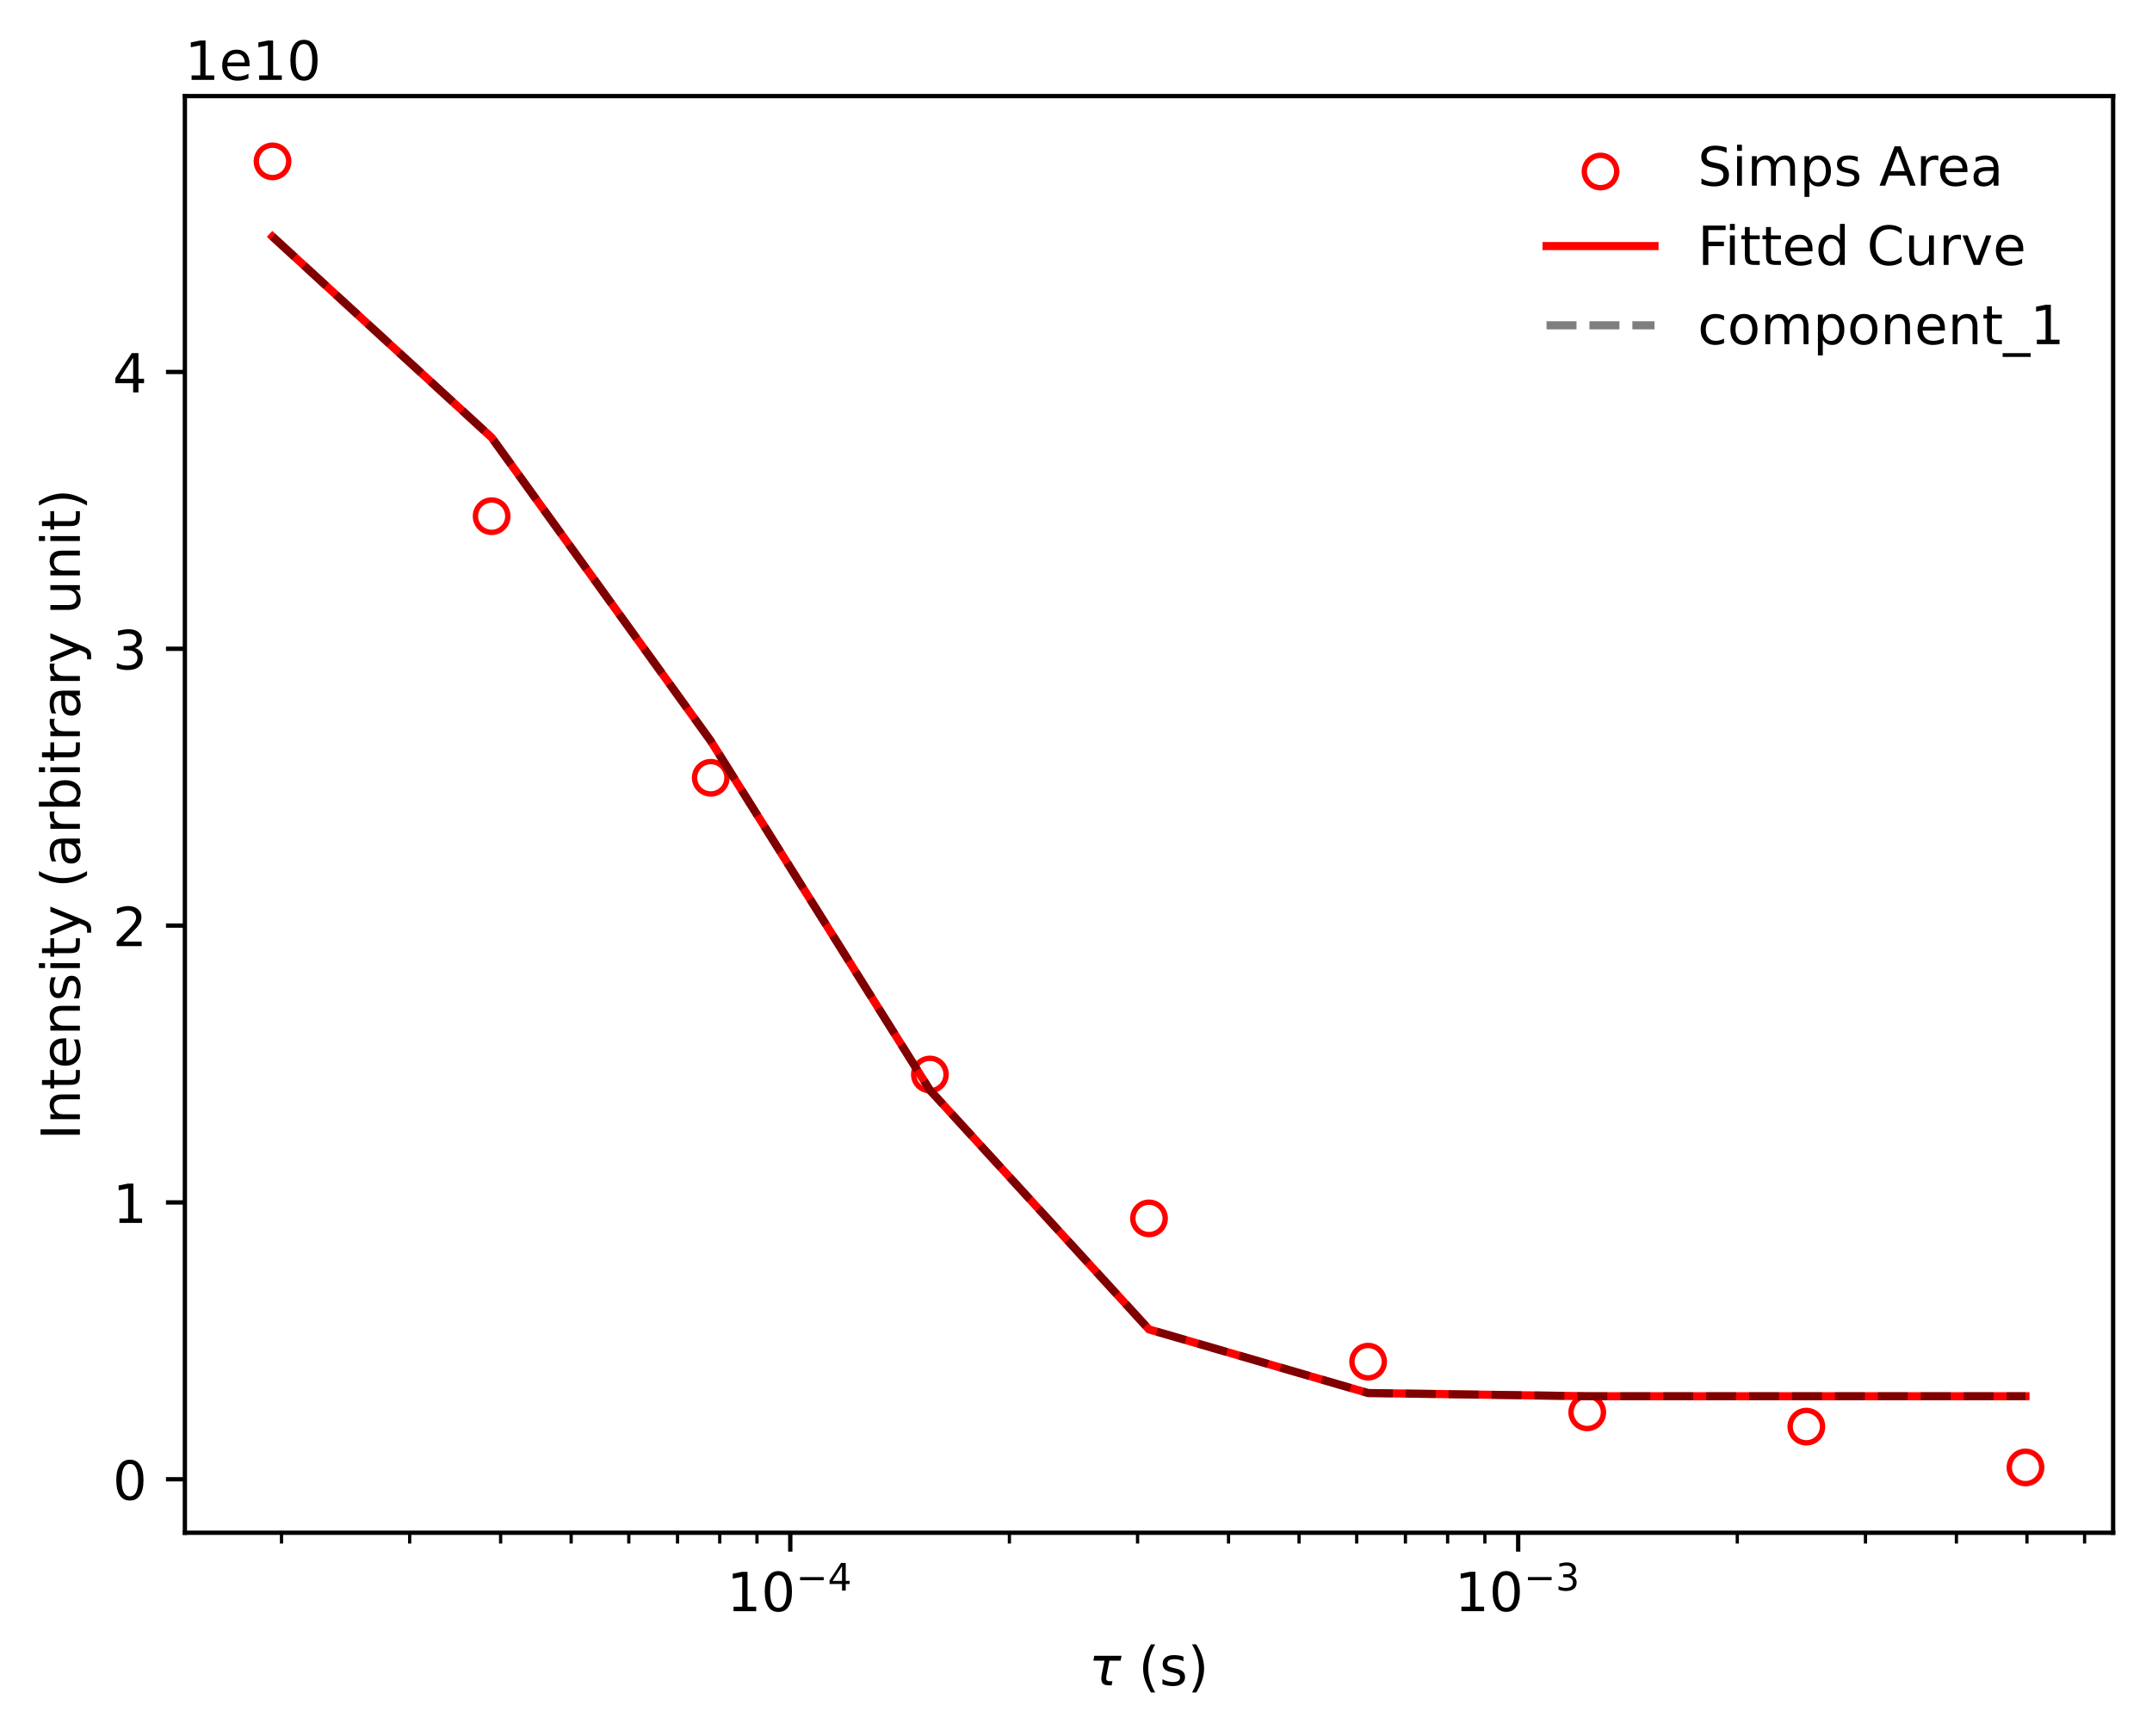
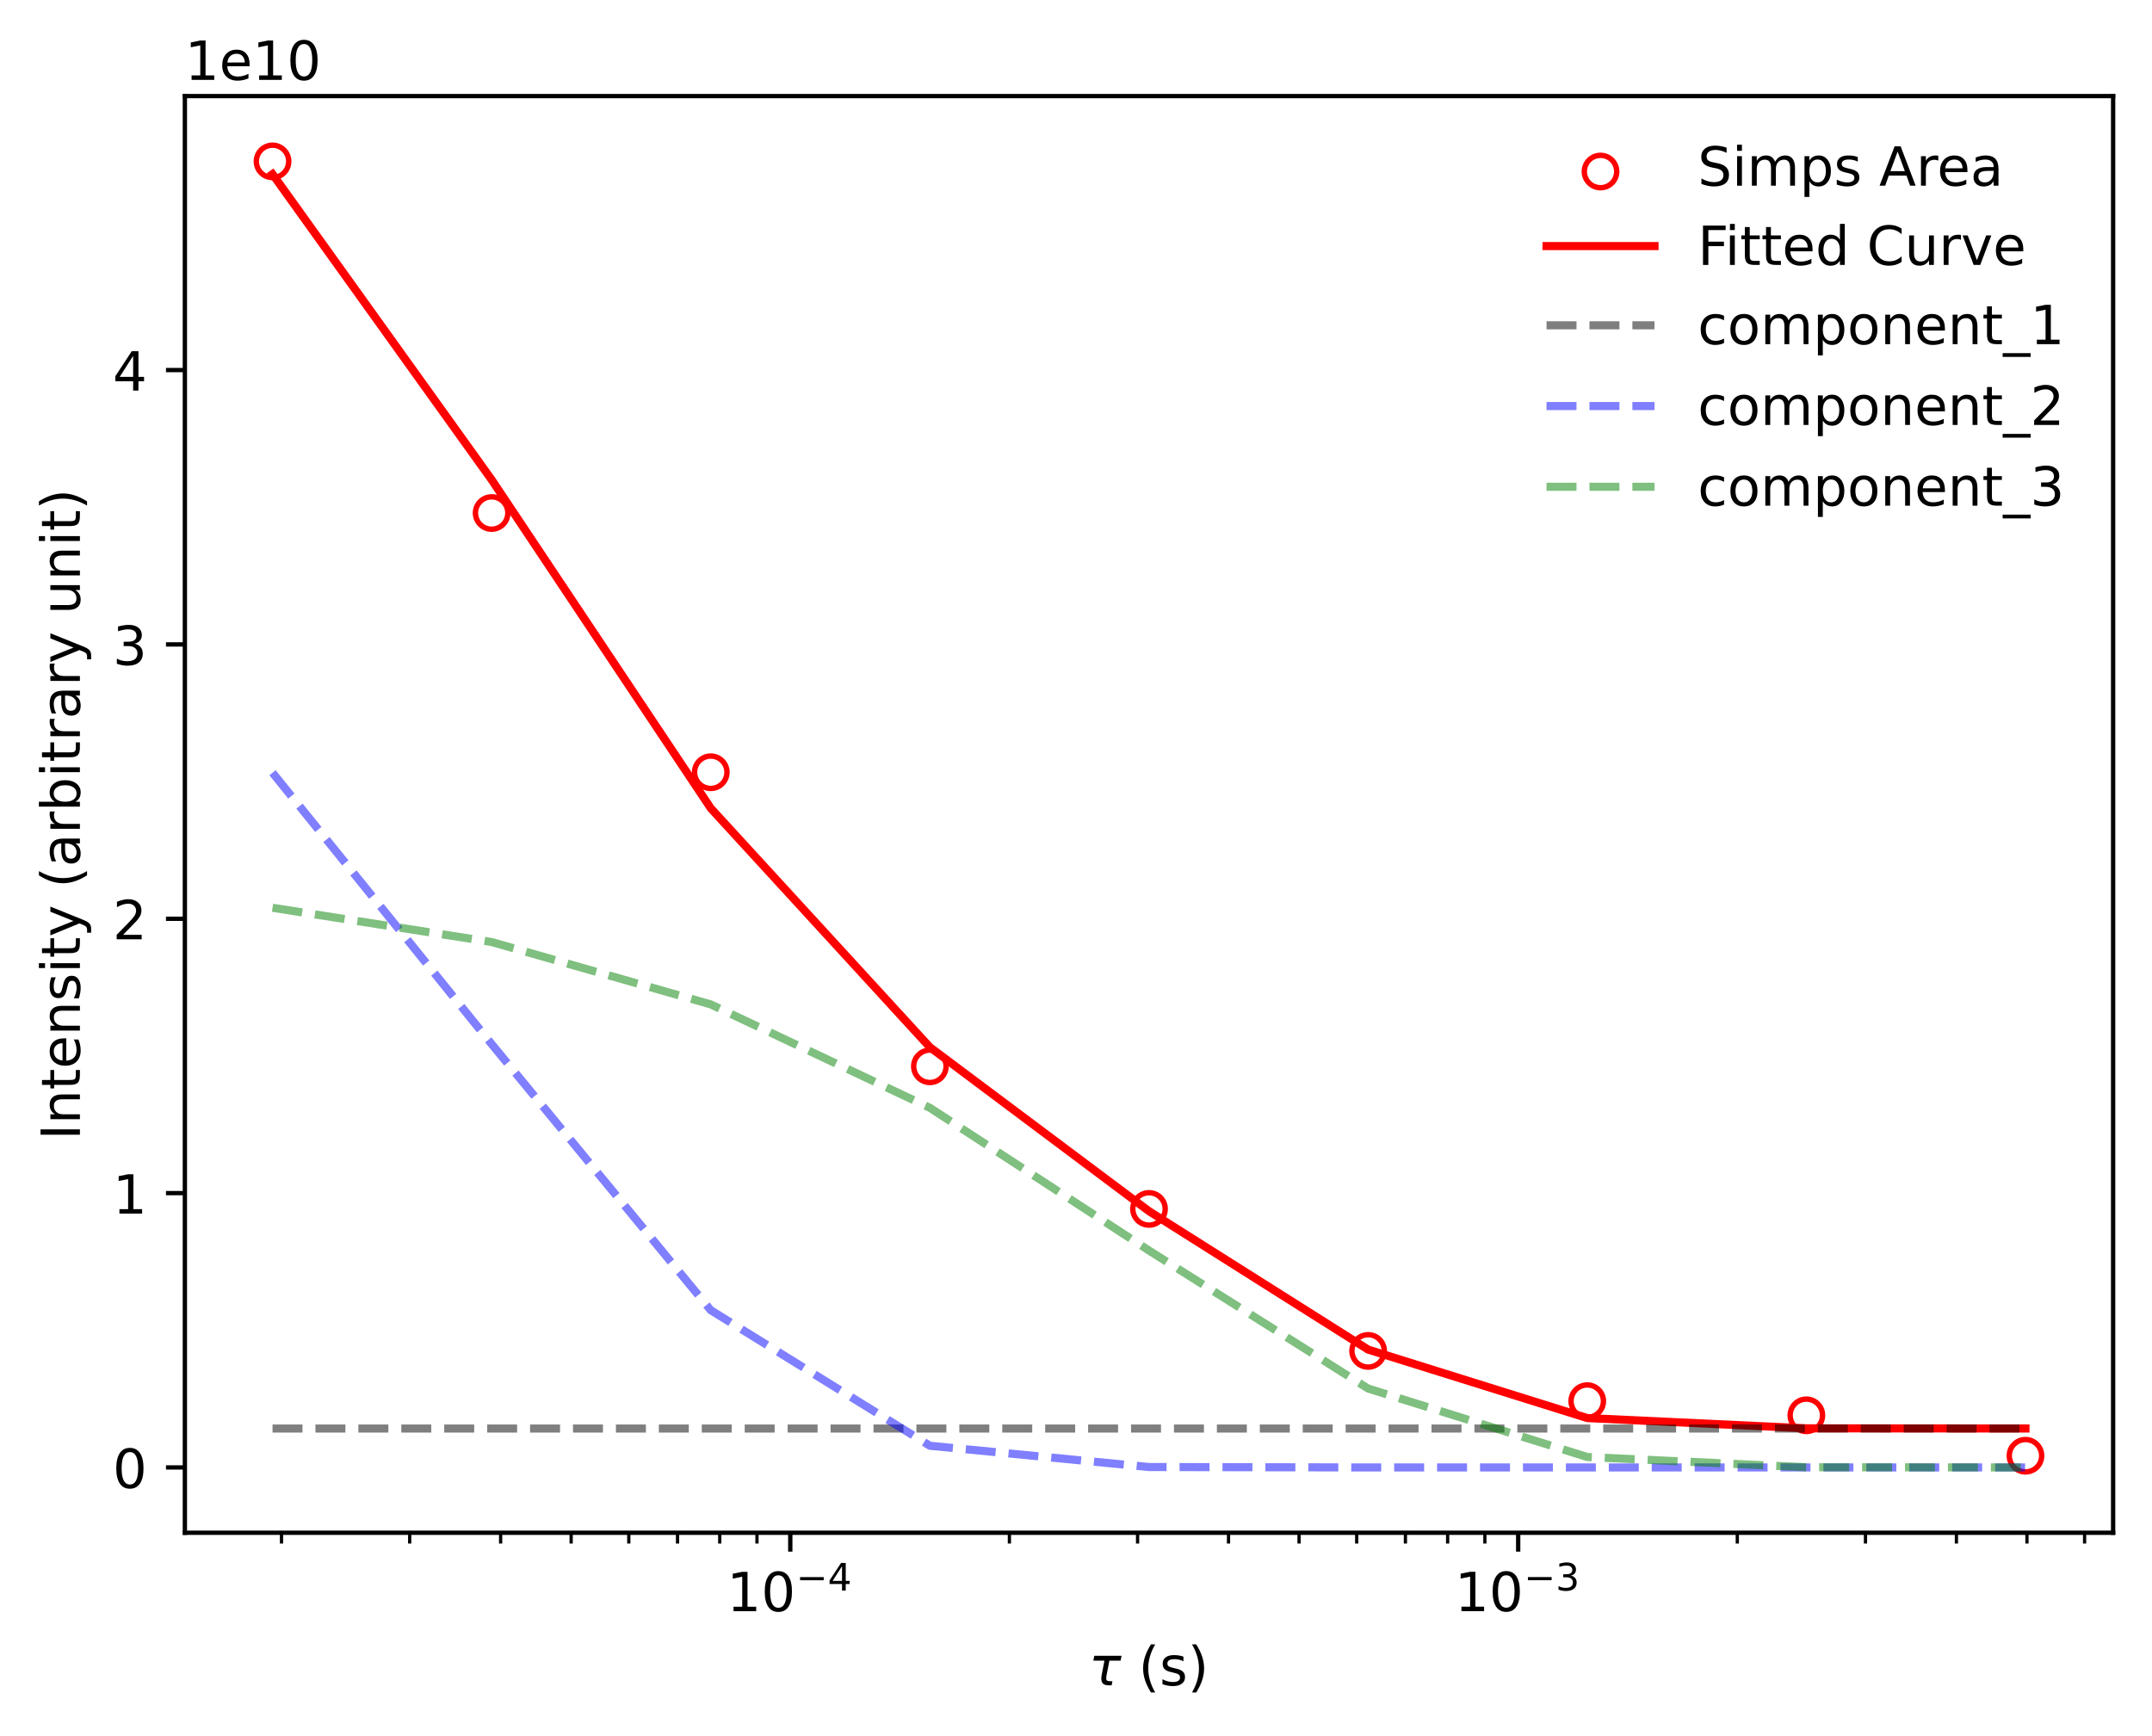
<svg xmlns="http://www.w3.org/2000/svg" xmlns:xlink="http://www.w3.org/1999/xlink" width="398.561pt" height="321.467pt" viewBox="0 0 398.561 321.467" version="1.1">
  <defs>
    <style type="text/css">*{stroke-linejoin: round; stroke-linecap: butt}</style>
  </defs>
  <g id="figure_1">
    <g id="patch_1">
      <path d="M 0 321.467  L 398.561 321.467  L 398.561 0  L 0 0  L 0 321.467  z " style="fill: none" />
    </g>
    <g id="axes_1">
      <g id="patch_2">
        <path d="M 34.241 283.91  L 391.361 283.91  L 391.361 17.798  L 34.241 17.798  L 34.241 283.91  z " style="fill: none" />
      </g>
      <g id="PathCollection_1">
        <defs>
-           <path id="C0_0_ee30ccc9d1" d="M 0 3  C 0.796 3 1.559 2.684 2.121 2.121  C 2.684 1.559 3 0.796 3 -0  C 3 -0.796 2.684 -1.559 2.121 -2.121  C 1.559 -2.684 0.796 -3 0 -3  C -0.796 -3 -1.559 -2.684 -2.121 -2.121  C -2.684 -1.559 -3 -0.796 -3 0  C -3 0.796 -2.684 1.559 -2.121 2.121  C -1.559 2.684 -0.796 3 0 3  z " />
+           <path id="C0_0_c64728badf" d="M 0 3  C 0.796 3 1.559 2.684 2.121 2.121  C 2.684 1.559 3 0.796 3 -0  C 3 -0.796 2.684 -1.559 2.121 -2.121  C 1.559 -2.684 0.796 -3 0 -3  C -0.796 -3 -1.559 -2.684 -2.121 -2.121  C -2.684 -1.559 -3 -0.796 -3 0  C -3 0.796 -2.684 1.559 -2.121 2.121  C -1.559 2.684 -0.796 3 0 3  z " />
        </defs>
-         <g clip-path="url(#p48a105d34b)">
-           <use xlink:href="#C0_0_ee30ccc9d1" x="50.473" y="29.894" style="fill: none; stroke: #ff0000" />
-         </g>
-         <g clip-path="url(#p48a105d34b)">
-           <use xlink:href="#C0_0_ee30ccc9d1" x="91.055" y="95.615" style="fill: none; stroke: #ff0000" />
-         </g>
-         <g clip-path="url(#p48a105d34b)">
-           <use xlink:href="#C0_0_ee30ccc9d1" x="131.637" y="144.068" style="fill: none; stroke: #ff0000" />
-         </g>
-         <g clip-path="url(#p48a105d34b)">
-           <use xlink:href="#C0_0_ee30ccc9d1" x="172.219" y="199.028" style="fill: none; stroke: #ff0000" />
-         </g>
-         <g clip-path="url(#p48a105d34b)">
-           <use xlink:href="#C0_0_ee30ccc9d1" x="212.801" y="225.682" style="fill: none; stroke: #ff0000" />
-         </g>
-         <g clip-path="url(#p48a105d34b)">
-           <use xlink:href="#C0_0_ee30ccc9d1" x="253.382" y="252.22" style="fill: none; stroke: #ff0000" />
-         </g>
-         <g clip-path="url(#p48a105d34b)">
-           <use xlink:href="#C0_0_ee30ccc9d1" x="293.964" y="261.61" style="fill: none; stroke: #ff0000" />
-         </g>
-         <g clip-path="url(#p48a105d34b)">
-           <use xlink:href="#C0_0_ee30ccc9d1" x="334.546" y="264.257" style="fill: none; stroke: #ff0000" />
-         </g>
-         <g clip-path="url(#p48a105d34b)">
-           <use xlink:href="#C0_0_ee30ccc9d1" x="375.128" y="271.814" style="fill: none; stroke: #ff0000" />
+         <g clip-path="url(#p419cf184f5)">
+           <use xlink:href="#C0_0_c64728badf" x="50.473" y="29.894" style="fill: none; stroke: #ff0000" />
+         </g>
+         <g clip-path="url(#p419cf184f5)">
+           <use xlink:href="#C0_0_c64728badf" x="91.055" y="95.026" style="fill: none; stroke: #ff0000" />
+         </g>
+         <g clip-path="url(#p419cf184f5)">
+           <use xlink:href="#C0_0_c64728badf" x="131.637" y="143.044" style="fill: none; stroke: #ff0000" />
+         </g>
+         <g clip-path="url(#p419cf184f5)">
+           <use xlink:href="#C0_0_c64728badf" x="172.219" y="197.512" style="fill: none; stroke: #ff0000" />
+         </g>
+         <g clip-path="url(#p419cf184f5)">
+           <use xlink:href="#C0_0_c64728badf" x="212.801" y="223.928" style="fill: none; stroke: #ff0000" />
+         </g>
+         <g clip-path="url(#p419cf184f5)">
+           <use xlink:href="#C0_0_c64728badf" x="253.382" y="250.227" style="fill: none; stroke: #ff0000" />
+         </g>
+         <g clip-path="url(#p419cf184f5)">
+           <use xlink:href="#C0_0_c64728badf" x="293.964" y="259.533" style="fill: none; stroke: #ff0000" />
+         </g>
+         <g clip-path="url(#p419cf184f5)">
+           <use xlink:href="#C0_0_c64728badf" x="334.546" y="262.156" style="fill: none; stroke: #ff0000" />
+         </g>
+         <g clip-path="url(#p419cf184f5)">
+           <use xlink:href="#C0_0_c64728badf" x="375.128" y="269.646" style="fill: none; stroke: #ff0000" />
        </g>
      </g>
      <g id="matplotlib.axis_1">
        <g id="xtick_1">
          <g id="line2d_1">
            <defs>
-               <path id="m2facea3cd5" d="M 0 0  L 0 3.5  " style="stroke: #000000; stroke-width: 0.8" />
-             </defs>
-             <g>
-               <use xlink:href="#m2facea3cd5" x="146.364" y="283.91" style="stroke: #000000; stroke-width: 0.8" />
+               <path id="m08a1f9b5ac" d="M 0 0  L 0 3.5  " style="stroke: #000000; stroke-width: 0.8" />
+             </defs>
+             <g>
+               <use xlink:href="#m08a1f9b5ac" x="146.364" y="283.91" style="stroke: #000000; stroke-width: 0.8" />
            </g>
          </g>
          <g id="text_1">
            <g transform="translate(134.6141 298.5089) scale(0.1 -0.1)">
              <defs>
                <path id="DejaVuSans-31" d="M 794 531  L 1825 531  L 1825 4091  L 703 3866  L 703 4441  L 1819 4666  L 2450 4666  L 2450 531  L 3481 531  L 3481 0  L 794 0  L 794 531  z " transform="scale(0.015625)" />
                <path id="DejaVuSans-30" d="M 2034 4250  Q 1547 4250 1301 3770  Q 1056 3291 1056 2328  Q 1056 1369 1301 889  Q 1547 409 2034 409  Q 2525 409 2770 889  Q 3016 1369 3016 2328  Q 3016 3291 2770 3770  Q 2525 4250 2034 4250  z M 2034 4750  Q 2819 4750 3233 4129  Q 3647 3509 3647 2328  Q 3647 1150 3233 529  Q 2819 -91 2034 -91  Q 1250 -91 836 529  Q 422 1150 422 2328  Q 422 3509 836 4129  Q 1250 4750 2034 4750  z " transform="scale(0.015625)" />
                <path id="DejaVuSans-2212" d="M 678 2272  L 4684 2272  L 4684 1741  L 678 1741  L 678 2272  z " transform="scale(0.015625)" />
                <path id="DejaVuSans-34" d="M 2419 4116  L 825 1625  L 2419 1625  L 2419 4116  z M 2253 4666  L 3047 4666  L 3047 1625  L 3713 1625  L 3713 1100  L 3047 1100  L 3047 0  L 2419 0  L 2419 1100  L 313 1100  L 313 1709  L 2253 4666  z " transform="scale(0.015625)" />
              </defs>
              <use xlink:href="#DejaVuSans-31" transform="translate(0 0.684375)" />
              <use xlink:href="#DejaVuSans-30" transform="translate(63.62305 0.684375)" />
              <use xlink:href="#DejaVuSans-2212" transform="translate(128.2031 38.96563) scale(0.7)" />
              <use xlink:href="#DejaVuSans-34" transform="translate(186.8555 38.96563) scale(0.7)" />
            </g>
          </g>
        </g>
        <g id="xtick_2">
          <g id="line2d_2">
            <g>
-               <use xlink:href="#m2facea3cd5" x="281.174" y="283.91" style="stroke: #000000; stroke-width: 0.8" />
+               <use xlink:href="#m08a1f9b5ac" x="281.174" y="283.91" style="stroke: #000000; stroke-width: 0.8" />
            </g>
          </g>
          <g id="text_2">
            <g transform="translate(269.424 298.5089) scale(0.1 -0.1)">
              <defs>
                <path id="DejaVuSans-33" d="M 2597 2516  Q 3050 2419 3304 2112  Q 3559 1806 3559 1356  Q 3559 666 3084 287  Q 2609 -91 1734 -91  Q 1441 -91 1130 -33  Q 819 25 488 141  L 488 750  Q 750 597 1062 519  Q 1375 441 1716 441  Q 2309 441 2620 675  Q 2931 909 2931 1356  Q 2931 1769 2642 2001  Q 2353 2234 1838 2234  L 1294 2234  L 1294 2753  L 1863 2753  Q 2328 2753 2575 2939  Q 2822 3125 2822 3475  Q 2822 3834 2567 4026  Q 2313 4219 1838 4219  Q 1578 4219 1281 4162  Q 984 4106 628 3988  L 628 4550  Q 988 4650 1302 4700  Q 1616 4750 1894 4750  Q 2613 4750 3031 4423  Q 3450 4097 3450 3541  Q 3450 3153 3228 2886  Q 3006 2619 2597 2516  z " transform="scale(0.015625)" />
              </defs>
              <use xlink:href="#DejaVuSans-31" transform="translate(0 0.765625)" />
              <use xlink:href="#DejaVuSans-30" transform="translate(63.62305 0.765625)" />
              <use xlink:href="#DejaVuSans-2212" transform="translate(128.2031 39.04688) scale(0.7)" />
              <use xlink:href="#DejaVuSans-33" transform="translate(186.8555 39.04688) scale(0.7)" />
            </g>
          </g>
        </g>
        <g id="xtick_3">
          <g id="line2d_3">
            <defs>
-               <path id="mdfdfe8d04d" d="M 0 0  L 0 2  " style="stroke: #000000; stroke-width: 0.6" />
-             </defs>
-             <g>
-               <use xlink:href="#mdfdfe8d04d" x="52.136" y="283.91" style="stroke: #000000; stroke-width: 0.6" />
+               <path id="m7d8176f47e" d="M 0 0  L 0 2  " style="stroke: #000000; stroke-width: 0.6" />
+             </defs>
+             <g>
+               <use xlink:href="#m7d8176f47e" x="52.136" y="283.91" style="stroke: #000000; stroke-width: 0.6" />
            </g>
          </g>
        </g>
        <g id="xtick_4">
          <g id="line2d_4">
            <g>
-               <use xlink:href="#mdfdfe8d04d" x="75.875" y="283.91" style="stroke: #000000; stroke-width: 0.6" />
+               <use xlink:href="#m7d8176f47e" x="75.875" y="283.91" style="stroke: #000000; stroke-width: 0.6" />
            </g>
          </g>
        </g>
        <g id="xtick_5">
          <g id="line2d_5">
            <g>
-               <use xlink:href="#mdfdfe8d04d" x="92.718" y="283.91" style="stroke: #000000; stroke-width: 0.6" />
+               <use xlink:href="#m7d8176f47e" x="92.718" y="283.91" style="stroke: #000000; stroke-width: 0.6" />
            </g>
          </g>
        </g>
        <g id="xtick_6">
          <g id="line2d_6">
            <g>
-               <use xlink:href="#mdfdfe8d04d" x="105.782" y="283.91" style="stroke: #000000; stroke-width: 0.6" />
+               <use xlink:href="#m7d8176f47e" x="105.782" y="283.91" style="stroke: #000000; stroke-width: 0.6" />
            </g>
          </g>
        </g>
        <g id="xtick_7">
          <g id="line2d_7">
            <g>
-               <use xlink:href="#mdfdfe8d04d" x="116.457" y="283.91" style="stroke: #000000; stroke-width: 0.6" />
+               <use xlink:href="#m7d8176f47e" x="116.457" y="283.91" style="stroke: #000000; stroke-width: 0.6" />
            </g>
          </g>
        </g>
        <g id="xtick_8">
          <g id="line2d_8">
            <g>
-               <use xlink:href="#mdfdfe8d04d" x="125.482" y="283.91" style="stroke: #000000; stroke-width: 0.6" />
+               <use xlink:href="#m7d8176f47e" x="125.482" y="283.91" style="stroke: #000000; stroke-width: 0.6" />
            </g>
          </g>
        </g>
        <g id="xtick_9">
          <g id="line2d_9">
            <g>
-               <use xlink:href="#mdfdfe8d04d" x="133.3" y="283.91" style="stroke: #000000; stroke-width: 0.6" />
+               <use xlink:href="#m7d8176f47e" x="133.3" y="283.91" style="stroke: #000000; stroke-width: 0.6" />
            </g>
          </g>
        </g>
        <g id="xtick_10">
          <g id="line2d_10">
            <g>
-               <use xlink:href="#mdfdfe8d04d" x="140.196" y="283.91" style="stroke: #000000; stroke-width: 0.6" />
+               <use xlink:href="#m7d8176f47e" x="140.196" y="283.91" style="stroke: #000000; stroke-width: 0.6" />
            </g>
          </g>
        </g>
        <g id="xtick_11">
          <g id="line2d_11">
            <g>
-               <use xlink:href="#mdfdfe8d04d" x="186.946" y="283.91" style="stroke: #000000; stroke-width: 0.6" />
+               <use xlink:href="#m7d8176f47e" x="186.946" y="283.91" style="stroke: #000000; stroke-width: 0.6" />
            </g>
          </g>
        </g>
        <g id="xtick_12">
          <g id="line2d_12">
            <g>
-               <use xlink:href="#mdfdfe8d04d" x="210.685" y="283.91" style="stroke: #000000; stroke-width: 0.6" />
+               <use xlink:href="#m7d8176f47e" x="210.685" y="283.91" style="stroke: #000000; stroke-width: 0.6" />
            </g>
          </g>
        </g>
        <g id="xtick_13">
          <g id="line2d_13">
            <g>
-               <use xlink:href="#mdfdfe8d04d" x="227.528" y="283.91" style="stroke: #000000; stroke-width: 0.6" />
+               <use xlink:href="#m7d8176f47e" x="227.528" y="283.91" style="stroke: #000000; stroke-width: 0.6" />
            </g>
          </g>
        </g>
        <g id="xtick_14">
          <g id="line2d_14">
            <g>
-               <use xlink:href="#mdfdfe8d04d" x="240.592" y="283.91" style="stroke: #000000; stroke-width: 0.6" />
+               <use xlink:href="#m7d8176f47e" x="240.592" y="283.91" style="stroke: #000000; stroke-width: 0.6" />
            </g>
          </g>
        </g>
        <g id="xtick_15">
          <g id="line2d_15">
            <g>
-               <use xlink:href="#mdfdfe8d04d" x="251.267" y="283.91" style="stroke: #000000; stroke-width: 0.6" />
+               <use xlink:href="#m7d8176f47e" x="251.267" y="283.91" style="stroke: #000000; stroke-width: 0.6" />
            </g>
          </g>
        </g>
        <g id="xtick_16">
          <g id="line2d_16">
            <g>
-               <use xlink:href="#mdfdfe8d04d" x="260.292" y="283.91" style="stroke: #000000; stroke-width: 0.6" />
+               <use xlink:href="#m7d8176f47e" x="260.292" y="283.91" style="stroke: #000000; stroke-width: 0.6" />
            </g>
          </g>
        </g>
        <g id="xtick_17">
          <g id="line2d_17">
            <g>
-               <use xlink:href="#mdfdfe8d04d" x="268.11" y="283.91" style="stroke: #000000; stroke-width: 0.6" />
+               <use xlink:href="#m7d8176f47e" x="268.11" y="283.91" style="stroke: #000000; stroke-width: 0.6" />
            </g>
          </g>
        </g>
        <g id="xtick_18">
          <g id="line2d_18">
            <g>
-               <use xlink:href="#mdfdfe8d04d" x="275.005" y="283.91" style="stroke: #000000; stroke-width: 0.6" />
+               <use xlink:href="#m7d8176f47e" x="275.005" y="283.91" style="stroke: #000000; stroke-width: 0.6" />
            </g>
          </g>
        </g>
        <g id="xtick_19">
          <g id="line2d_19">
            <g>
-               <use xlink:href="#mdfdfe8d04d" x="321.756" y="283.91" style="stroke: #000000; stroke-width: 0.6" />
+               <use xlink:href="#m7d8176f47e" x="321.756" y="283.91" style="stroke: #000000; stroke-width: 0.6" />
            </g>
          </g>
        </g>
        <g id="xtick_20">
          <g id="line2d_20">
            <g>
-               <use xlink:href="#mdfdfe8d04d" x="345.495" y="283.91" style="stroke: #000000; stroke-width: 0.6" />
+               <use xlink:href="#m7d8176f47e" x="345.495" y="283.91" style="stroke: #000000; stroke-width: 0.6" />
            </g>
          </g>
        </g>
        <g id="xtick_21">
          <g id="line2d_21">
            <g>
-               <use xlink:href="#mdfdfe8d04d" x="362.338" y="283.91" style="stroke: #000000; stroke-width: 0.6" />
+               <use xlink:href="#m7d8176f47e" x="362.338" y="283.91" style="stroke: #000000; stroke-width: 0.6" />
            </g>
          </g>
        </g>
        <g id="xtick_22">
          <g id="line2d_22">
            <g>
-               <use xlink:href="#mdfdfe8d04d" x="375.402" y="283.91" style="stroke: #000000; stroke-width: 0.6" />
+               <use xlink:href="#m7d8176f47e" x="375.402" y="283.91" style="stroke: #000000; stroke-width: 0.6" />
            </g>
          </g>
        </g>
        <g id="xtick_23">
          <g id="line2d_23">
            <g>
-               <use xlink:href="#mdfdfe8d04d" x="386.076" y="283.91" style="stroke: #000000; stroke-width: 0.6" />
+               <use xlink:href="#m7d8176f47e" x="386.076" y="283.91" style="stroke: #000000; stroke-width: 0.6" />
            </g>
          </g>
        </g>
        <g id="text_3">
          <g transform="translate(201.6506 312.187) scale(0.1 -0.1)">
            <defs>
              <path id="DejaVuSans-Oblique-3c4" d="M 2103 638  Q 2188 488 2525 488  L 2800 488  L 2706 0  L 2363 0  Q 1800 0 1600 300  Q 1403 606 1534 1269  L 1856 2925  L 541 2925  L 653 3500  L 3881 3500  L 3769 2925  L 2444 2925  L 2113 1234  Q 2025 781 2103 638  z " transform="scale(0.015625)" />
              <path id="DejaVuSans-20" transform="scale(0.015625)" />
              <path id="DejaVuSans-28" d="M 1984 4856  Q 1566 4138 1362 3434  Q 1159 2731 1159 2009  Q 1159 1288 1364 580  Q 1569 -128 1984 -844  L 1484 -844  Q 1016 -109 783 600  Q 550 1309 550 2009  Q 550 2706 781 3412  Q 1013 4119 1484 4856  L 1984 4856  z " transform="scale(0.015625)" />
              <path id="DejaVuSans-73" d="M 2834 3397  L 2834 2853  Q 2591 2978 2328 3040  Q 2066 3103 1784 3103  Q 1356 3103 1142 2972  Q 928 2841 928 2578  Q 928 2378 1081 2264  Q 1234 2150 1697 2047  L 1894 2003  Q 2506 1872 2764 1633  Q 3022 1394 3022 966  Q 3022 478 2636 193  Q 2250 -91 1575 -91  Q 1294 -91 989 -36  Q 684 19 347 128  L 347 722  Q 666 556 975 473  Q 1284 391 1588 391  Q 1994 391 2212 530  Q 2431 669 2431 922  Q 2431 1156 2273 1281  Q 2116 1406 1581 1522  L 1381 1569  Q 847 1681 609 1914  Q 372 2147 372 2553  Q 372 3047 722 3315  Q 1072 3584 1716 3584  Q 2034 3584 2315 3537  Q 2597 3491 2834 3397  z " transform="scale(0.015625)" />
              <path id="DejaVuSans-29" d="M 513 4856  L 1013 4856  Q 1481 4119 1714 3412  Q 1947 2706 1947 2009  Q 1947 1309 1714 600  Q 1481 -109 1013 -844  L 513 -844  Q 928 -128 1133 580  Q 1338 1288 1338 2009  Q 1338 2731 1133 3434  Q 928 4138 513 4856  z " transform="scale(0.015625)" />
            </defs>
            <use xlink:href="#DejaVuSans-Oblique-3c4" transform="translate(0 0.125)" />
            <use xlink:href="#DejaVuSans-20" transform="translate(60.20508 0.125)" />
            <use xlink:href="#DejaVuSans-28" transform="translate(91.99219 0.125)" />
            <use xlink:href="#DejaVuSans-73" transform="translate(131.0059 0.125)" />
            <use xlink:href="#DejaVuSans-29" transform="translate(183.1055 0.125)" />
          </g>
        </g>
      </g>
      <g id="matplotlib.axis_2">
        <g id="ytick_1">
          <g id="line2d_24">
            <defs>
-               <path id="ma67d0eadc6" d="M 0 0  L -3.5 0  " style="stroke: #000000; stroke-width: 0.8" />
-             </defs>
-             <g>
-               <use xlink:href="#ma67d0eadc6" x="34.241" y="274.002" style="stroke: #000000; stroke-width: 0.8" />
+               <path id="m8f417ff60a" d="M 0 0  L -3.5 0  " style="stroke: #000000; stroke-width: 0.8" />
+             </defs>
+             <g>
+               <use xlink:href="#m8f417ff60a" x="34.241" y="271.814" style="stroke: #000000; stroke-width: 0.8" />
            </g>
          </g>
          <g id="text_4">
-             <g transform="translate(20.87813 277.8016) scale(0.1 -0.1)">
+             <g transform="translate(20.87813 275.6137) scale(0.1 -0.1)">
              <use xlink:href="#DejaVuSans-30" />
            </g>
          </g>
        </g>
        <g id="ytick_2">
          <g id="line2d_25">
            <g>
-               <use xlink:href="#ma67d0eadc6" x="34.241" y="222.726" style="stroke: #000000; stroke-width: 0.8" />
+               <use xlink:href="#m8f417ff60a" x="34.241" y="220.998" style="stroke: #000000; stroke-width: 0.8" />
            </g>
          </g>
          <g id="text_5">
-             <g transform="translate(20.87813 226.5257) scale(0.1 -0.1)">
+             <g transform="translate(20.87813 224.7973) scale(0.1 -0.1)">
              <use xlink:href="#DejaVuSans-31" />
            </g>
          </g>
        </g>
        <g id="ytick_3">
          <g id="line2d_26">
            <g>
-               <use xlink:href="#ma67d0eadc6" x="34.241" y="171.45" style="stroke: #000000; stroke-width: 0.8" />
+               <use xlink:href="#m8f417ff60a" x="34.241" y="170.182" style="stroke: #000000; stroke-width: 0.8" />
            </g>
          </g>
          <g id="text_6">
-             <g transform="translate(20.87813 175.2497) scale(0.1 -0.1)">
+             <g transform="translate(20.87813 173.9809) scale(0.1 -0.1)">
              <defs>
                <path id="DejaVuSans-32" d="M 1228 531  L 3431 531  L 3431 0  L 469 0  L 469 531  Q 828 903 1448 1529  Q 2069 2156 2228 2338  Q 2531 2678 2651 2914  Q 2772 3150 2772 3378  Q 2772 3750 2511 3984  Q 2250 4219 1831 4219  Q 1534 4219 1204 4116  Q 875 4013 500 3803  L 500 4441  Q 881 4594 1212 4672  Q 1544 4750 1819 4750  Q 2544 4750 2975 4387  Q 3406 4025 3406 3419  Q 3406 3131 3298 2873  Q 3191 2616 2906 2266  Q 2828 2175 2409 1742  Q 1991 1309 1228 531  z " transform="scale(0.015625)" />
              </defs>
              <use xlink:href="#DejaVuSans-32" />
            </g>
          </g>
        </g>
        <g id="ytick_4">
          <g id="line2d_27">
            <g>
-               <use xlink:href="#ma67d0eadc6" x="34.241" y="120.174" style="stroke: #000000; stroke-width: 0.8" />
+               <use xlink:href="#m8f417ff60a" x="34.241" y="119.365" style="stroke: #000000; stroke-width: 0.8" />
            </g>
          </g>
          <g id="text_7">
-             <g transform="translate(20.87813 123.9737) scale(0.1 -0.1)">
+             <g transform="translate(20.87813 123.1645) scale(0.1 -0.1)">
              <use xlink:href="#DejaVuSans-33" />
            </g>
          </g>
        </g>
        <g id="ytick_5">
          <g id="line2d_28">
            <g>
-               <use xlink:href="#ma67d0eadc6" x="34.241" y="68.899" style="stroke: #000000; stroke-width: 0.8" />
+               <use xlink:href="#m8f417ff60a" x="34.241" y="68.549" style="stroke: #000000; stroke-width: 0.8" />
            </g>
          </g>
          <g id="text_8">
-             <g transform="translate(20.87813 72.69774) scale(0.1 -0.1)">
+             <g transform="translate(20.87813 72.34814) scale(0.1 -0.1)">
              <use xlink:href="#DejaVuSans-34" />
            </g>
          </g>
        </g>
        <g id="text_9">
          <g transform="translate(14.79844 211.1607) rotate(-90) scale(0.1 -0.1)">
            <defs>
              <path id="DejaVuSans-49" d="M 628 4666  L 1259 4666  L 1259 0  L 628 0  L 628 4666  z " transform="scale(0.015625)" />
              <path id="DejaVuSans-6e" d="M 3513 2113  L 3513 0  L 2938 0  L 2938 2094  Q 2938 2591 2744 2837  Q 2550 3084 2163 3084  Q 1697 3084 1428 2787  Q 1159 2491 1159 1978  L 1159 0  L 581 0  L 581 3500  L 1159 3500  L 1159 2956  Q 1366 3272 1645 3428  Q 1925 3584 2291 3584  Q 2894 3584 3203 3211  Q 3513 2838 3513 2113  z " transform="scale(0.015625)" />
              <path id="DejaVuSans-74" d="M 1172 4494  L 1172 3500  L 2356 3500  L 2356 3053  L 1172 3053  L 1172 1153  Q 1172 725 1289 603  Q 1406 481 1766 481  L 2356 481  L 2356 0  L 1766 0  Q 1100 0 847 248  Q 594 497 594 1153  L 594 3053  L 172 3053  L 172 3500  L 594 3500  L 594 4494  L 1172 4494  z " transform="scale(0.015625)" />
              <path id="DejaVuSans-65" d="M 3597 1894  L 3597 1613  L 953 1613  Q 991 1019 1311 708  Q 1631 397 2203 397  Q 2534 397 2845 478  Q 3156 559 3463 722  L 3463 178  Q 3153 47 2828 -22  Q 2503 -91 2169 -91  Q 1331 -91 842 396  Q 353 884 353 1716  Q 353 2575 817 3079  Q 1281 3584 2069 3584  Q 2775 3584 3186 3129  Q 3597 2675 3597 1894  z M 3022 2063  Q 3016 2534 2758 2815  Q 2500 3097 2075 3097  Q 1594 3097 1305 2825  Q 1016 2553 972 2059  L 3022 2063  z " transform="scale(0.015625)" />
              <path id="DejaVuSans-69" d="M 603 3500  L 1178 3500  L 1178 0  L 603 0  L 603 3500  z M 603 4863  L 1178 4863  L 1178 4134  L 603 4134  L 603 4863  z " transform="scale(0.015625)" />
              <path id="DejaVuSans-79" d="M 2059 -325  Q 1816 -950 1584 -1140  Q 1353 -1331 966 -1331  L 506 -1331  L 506 -850  L 844 -850  Q 1081 -850 1212 -737  Q 1344 -625 1503 -206  L 1606 56  L 191 3500  L 800 3500  L 1894 763  L 2988 3500  L 3597 3500  L 2059 -325  z " transform="scale(0.015625)" />
              <path id="DejaVuSans-61" d="M 2194 1759  Q 1497 1759 1228 1600  Q 959 1441 959 1056  Q 959 750 1161 570  Q 1363 391 1709 391  Q 2188 391 2477 730  Q 2766 1069 2766 1631  L 2766 1759  L 2194 1759  z M 3341 1997  L 3341 0  L 2766 0  L 2766 531  Q 2569 213 2275 61  Q 1981 -91 1556 -91  Q 1019 -91 701 211  Q 384 513 384 1019  Q 384 1609 779 1909  Q 1175 2209 1959 2209  L 2766 2209  L 2766 2266  Q 2766 2663 2505 2880  Q 2244 3097 1772 3097  Q 1472 3097 1187 3025  Q 903 2953 641 2809  L 641 3341  Q 956 3463 1253 3523  Q 1550 3584 1831 3584  Q 2591 3584 2966 3190  Q 3341 2797 3341 1997  z " transform="scale(0.015625)" />
              <path id="DejaVuSans-72" d="M 2631 2963  Q 2534 3019 2420 3045  Q 2306 3072 2169 3072  Q 1681 3072 1420 2755  Q 1159 2438 1159 1844  L 1159 0  L 581 0  L 581 3500  L 1159 3500  L 1159 2956  Q 1341 3275 1631 3429  Q 1922 3584 2338 3584  Q 2397 3584 2469 3576  Q 2541 3569 2628 3553  L 2631 2963  z " transform="scale(0.015625)" />
              <path id="DejaVuSans-62" d="M 3116 1747  Q 3116 2381 2855 2742  Q 2594 3103 2138 3103  Q 1681 3103 1420 2742  Q 1159 2381 1159 1747  Q 1159 1113 1420 752  Q 1681 391 2138 391  Q 2594 391 2855 752  Q 3116 1113 3116 1747  z M 1159 2969  Q 1341 3281 1617 3432  Q 1894 3584 2278 3584  Q 2916 3584 3314 3078  Q 3713 2572 3713 1747  Q 3713 922 3314 415  Q 2916 -91 2278 -91  Q 1894 -91 1617 61  Q 1341 213 1159 525  L 1159 0  L 581 0  L 581 4863  L 1159 4863  L 1159 2969  z " transform="scale(0.015625)" />
              <path id="DejaVuSans-75" d="M 544 1381  L 544 3500  L 1119 3500  L 1119 1403  Q 1119 906 1312 657  Q 1506 409 1894 409  Q 2359 409 2629 706  Q 2900 1003 2900 1516  L 2900 3500  L 3475 3500  L 3475 0  L 2900 0  L 2900 538  Q 2691 219 2414 64  Q 2138 -91 1772 -91  Q 1169 -91 856 284  Q 544 659 544 1381  z M 1991 3584  L 1991 3584  z " transform="scale(0.015625)" />
            </defs>
            <use xlink:href="#DejaVuSans-49" />
            <use xlink:href="#DejaVuSans-6e" x="29.492" />
            <use xlink:href="#DejaVuSans-74" x="92.871" />
            <use xlink:href="#DejaVuSans-65" x="132.08" />
            <use xlink:href="#DejaVuSans-6e" x="193.604" />
            <use xlink:href="#DejaVuSans-73" x="256.982" />
            <use xlink:href="#DejaVuSans-69" x="309.082" />
            <use xlink:href="#DejaVuSans-74" x="336.865" />
            <use xlink:href="#DejaVuSans-79" x="376.074" />
            <use xlink:href="#DejaVuSans-20" x="435.254" />
            <use xlink:href="#DejaVuSans-28" x="467.041" />
            <use xlink:href="#DejaVuSans-61" x="506.055" />
            <use xlink:href="#DejaVuSans-72" x="567.334" />
            <use xlink:href="#DejaVuSans-62" x="608.447" />
            <use xlink:href="#DejaVuSans-69" x="671.924" />
            <use xlink:href="#DejaVuSans-74" x="699.707" />
            <use xlink:href="#DejaVuSans-72" x="738.916" />
            <use xlink:href="#DejaVuSans-61" x="780.029" />
            <use xlink:href="#DejaVuSans-72" x="841.309" />
            <use xlink:href="#DejaVuSans-79" x="882.422" />
            <use xlink:href="#DejaVuSans-20" x="941.602" />
            <use xlink:href="#DejaVuSans-75" x="973.389" />
            <use xlink:href="#DejaVuSans-6e" x="1036.768" />
            <use xlink:href="#DejaVuSans-69" x="1100.146" />
            <use xlink:href="#DejaVuSans-74" x="1127.93" />
            <use xlink:href="#DejaVuSans-29" x="1167.139" />
          </g>
        </g>
        <g id="text_10">
          <g transform="translate(34.24063 14.79844) scale(0.1 -0.1)">
            <use xlink:href="#DejaVuSans-31" />
            <use xlink:href="#DejaVuSans-65" x="63.623" />
            <use xlink:href="#DejaVuSans-31" x="125.146" />
            <use xlink:href="#DejaVuSans-30" x="188.77" />
          </g>
        </g>
      </g>
      <g id="line2d_29">
-         <path d="M 50.473 43.831  L 91.055 81.045  L 131.637 137.247  L 172.219 201.918  L 212.801 246.247  L 253.382 258.033  L 293.964 258.622  L 334.546 258.623  L 375.128 258.623  " clip-path="url(#p48a105d34b)" style="fill: none; stroke: #ff0000; stroke-width: 1.5; stroke-linecap: square" />
+         <path d="M 50.473 32.253  L 91.055 88.861  L 131.637 149.711  L 172.219 193.974  L 212.801 224.347  L 253.382 249.984  L 293.964 262.667  L 334.546 264.569  L 375.128 264.602  " clip-path="url(#p419cf184f5)" style="fill: none; stroke: #ff0000; stroke-width: 1.5; stroke-linecap: square" />
      </g>
      <g id="line2d_30">
-         <path d="M 50.473 43.831  L 91.055 81.045  L 131.637 137.247  L 172.219 201.918  L 212.801 246.247  L 253.382 258.033  L 293.964 258.622  L 334.546 258.623  L 375.128 258.623  " clip-path="url(#p48a105d34b)" style="fill: none; stroke-dasharray: 5.55,2.4; stroke-dashoffset: 0; stroke: #000000; stroke-opacity: 0.5; stroke-width: 1.5" />
+         <path d="M 50.473 264.603  L 91.055 264.603  L 131.637 264.603  L 172.219 264.603  L 212.801 264.603  L 253.382 264.603  L 293.964 264.603  L 334.546 264.602  L 375.128 264.602  " clip-path="url(#p419cf184f5)" style="fill: none; stroke-dasharray: 5.55,2.4; stroke-dashoffset: 0; stroke: #000000; stroke-opacity: 0.5; stroke-width: 1.5" />
+       </g>
+       <g id="line2d_31">
+         <path d="M 50.473 143.135  L 91.055 193.396  L 131.637 242.691  L 172.219 267.797  L 212.801 271.738  L 253.382 271.814  L 293.964 271.814  L 334.546 271.814  L 375.128 271.814  " clip-path="url(#p419cf184f5)" style="fill: none; stroke-dasharray: 5.55,2.4; stroke-dashoffset: 0; stroke: #0000ff; stroke-opacity: 0.5; stroke-width: 1.5" />
+       </g>
+       <g id="line2d_32">
+         <path d="M 50.473 168.144  L 91.055 174.492  L 131.637 186.046  L 172.219 205.202  L 212.801 231.635  L 253.382 257.196  L 293.964 269.879  L 334.546 271.781  L 375.128 271.814  " clip-path="url(#p419cf184f5)" style="fill: none; stroke-dasharray: 5.55,2.4; stroke-dashoffset: 0; stroke: #008000; stroke-opacity: 0.5; stroke-width: 1.5" />
      </g>
      <g id="patch_3">
        <path d="M 34.241 283.91  L 34.241 17.798  " style="fill: none; stroke: #000000; stroke-width: 0.8; stroke-linejoin: miter; stroke-linecap: square" />
      </g>
      <g id="patch_4">
        <path d="M 391.361 283.91  L 391.361 17.798  " style="fill: none; stroke: #000000; stroke-width: 0.8; stroke-linejoin: miter; stroke-linecap: square" />
      </g>
      <g id="patch_5">
        <path d="M 34.241 283.91  L 391.361 283.91  " style="fill: none; stroke: #000000; stroke-width: 0.8; stroke-linejoin: miter; stroke-linecap: square" />
      </g>
      <g id="patch_6">
        <path d="M 34.241 17.798  L 391.361 17.798  " style="fill: none; stroke: #000000; stroke-width: 0.8; stroke-linejoin: miter; stroke-linecap: square" />
      </g>
      <g id="legend_1">
        <g id="PathCollection_2">
          <path d="M 296.425 34.772  C 297.22 34.772 297.983 34.456 298.546 33.893  C 299.109 33.331 299.425 32.567 299.425 31.772  C 299.425 30.976 299.109 30.213 298.546 29.651  C 297.983 29.088 297.22 28.772 296.425 28.772  C 295.629 28.772 294.866 29.088 294.303 29.651  C 293.741 30.213 293.425 30.976 293.425 31.772  C 293.425 32.567 293.741 33.331 294.303 33.893  C 294.866 34.456 295.629 34.772 296.425 34.772  L 296.425 34.772  z " style="fill: none; stroke: #ff0000" />
        </g>
        <g id="text_11">
          <g transform="translate(314.4247 34.39688) scale(0.1 -0.1)">
            <defs>
              <path id="DejaVuSans-53" d="M 3425 4513  L 3425 3897  Q 3066 4069 2747 4153  Q 2428 4238 2131 4238  Q 1616 4238 1336 4038  Q 1056 3838 1056 3469  Q 1056 3159 1242 3001  Q 1428 2844 1947 2747  L 2328 2669  Q 3034 2534 3370 2195  Q 3706 1856 3706 1288  Q 3706 609 3251 259  Q 2797 -91 1919 -91  Q 1588 -91 1214 -16  Q 841 59 441 206  L 441 856  Q 825 641 1194 531  Q 1563 422 1919 422  Q 2459 422 2753 634  Q 3047 847 3047 1241  Q 3047 1584 2836 1778  Q 2625 1972 2144 2069  L 1759 2144  Q 1053 2284 737 2584  Q 422 2884 422 3419  Q 422 4038 858 4394  Q 1294 4750 2059 4750  Q 2388 4750 2728 4690  Q 3069 4631 3425 4513  z " transform="scale(0.015625)" />
              <path id="DejaVuSans-6d" d="M 3328 2828  Q 3544 3216 3844 3400  Q 4144 3584 4550 3584  Q 5097 3584 5394 3201  Q 5691 2819 5691 2113  L 5691 0  L 5113 0  L 5113 2094  Q 5113 2597 4934 2840  Q 4756 3084 4391 3084  Q 3944 3084 3684 2787  Q 3425 2491 3425 1978  L 3425 0  L 2847 0  L 2847 2094  Q 2847 2600 2669 2842  Q 2491 3084 2119 3084  Q 1678 3084 1418 2786  Q 1159 2488 1159 1978  L 1159 0  L 581 0  L 581 3500  L 1159 3500  L 1159 2956  Q 1356 3278 1631 3431  Q 1906 3584 2284 3584  Q 2666 3584 2933 3390  Q 3200 3197 3328 2828  z " transform="scale(0.015625)" />
              <path id="DejaVuSans-70" d="M 1159 525  L 1159 -1331  L 581 -1331  L 581 3500  L 1159 3500  L 1159 2969  Q 1341 3281 1617 3432  Q 1894 3584 2278 3584  Q 2916 3584 3314 3078  Q 3713 2572 3713 1747  Q 3713 922 3314 415  Q 2916 -91 2278 -91  Q 1894 -91 1617 61  Q 1341 213 1159 525  z M 3116 1747  Q 3116 2381 2855 2742  Q 2594 3103 2138 3103  Q 1681 3103 1420 2742  Q 1159 2381 1159 1747  Q 1159 1113 1420 752  Q 1681 391 2138 391  Q 2594 391 2855 752  Q 3116 1113 3116 1747  z " transform="scale(0.015625)" />
              <path id="DejaVuSans-41" d="M 2188 4044  L 1331 1722  L 3047 1722  L 2188 4044  z M 1831 4666  L 2547 4666  L 4325 0  L 3669 0  L 3244 1197  L 1141 1197  L 716 0  L 50 0  L 1831 4666  z " transform="scale(0.015625)" />
            </defs>
            <use xlink:href="#DejaVuSans-53" />
            <use xlink:href="#DejaVuSans-69" x="63.477" />
            <use xlink:href="#DejaVuSans-6d" x="91.26" />
            <use xlink:href="#DejaVuSans-70" x="188.672" />
            <use xlink:href="#DejaVuSans-73" x="252.148" />
            <use xlink:href="#DejaVuSans-20" x="304.248" />
            <use xlink:href="#DejaVuSans-41" x="336.035" />
            <use xlink:href="#DejaVuSans-72" x="404.443" />
            <use xlink:href="#DejaVuSans-65" x="443.307" />
            <use xlink:href="#DejaVuSans-61" x="504.83" />
          </g>
        </g>
-         <g id="line2d_31">
+         <g id="line2d_33">
          <path d="M 286.425 45.575  L 296.425 45.575  L 306.425 45.575  " style="fill: none; stroke: #ff0000; stroke-width: 1.5; stroke-linecap: square" />
        </g>
        <g id="text_12">
          <g transform="translate(314.4247 49.075) scale(0.1 -0.1)">
            <defs>
              <path id="DejaVuSans-46" d="M 628 4666  L 3309 4666  L 3309 4134  L 1259 4134  L 1259 2759  L 3109 2759  L 3109 2228  L 1259 2228  L 1259 0  L 628 0  L 628 4666  z " transform="scale(0.015625)" />
              <path id="DejaVuSans-64" d="M 2906 2969  L 2906 4863  L 3481 4863  L 3481 0  L 2906 0  L 2906 525  Q 2725 213 2448 61  Q 2172 -91 1784 -91  Q 1150 -91 751 415  Q 353 922 353 1747  Q 353 2572 751 3078  Q 1150 3584 1784 3584  Q 2172 3584 2448 3432  Q 2725 3281 2906 2969  z M 947 1747  Q 947 1113 1208 752  Q 1469 391 1925 391  Q 2381 391 2643 752  Q 2906 1113 2906 1747  Q 2906 2381 2643 2742  Q 2381 3103 1925 3103  Q 1469 3103 1208 2742  Q 947 2381 947 1747  z " transform="scale(0.015625)" />
              <path id="DejaVuSans-43" d="M 4122 4306  L 4122 3641  Q 3803 3938 3442 4084  Q 3081 4231 2675 4231  Q 1875 4231 1450 3742  Q 1025 3253 1025 2328  Q 1025 1406 1450 917  Q 1875 428 2675 428  Q 3081 428 3442 575  Q 3803 722 4122 1019  L 4122 359  Q 3791 134 3420 21  Q 3050 -91 2638 -91  Q 1578 -91 968 557  Q 359 1206 359 2328  Q 359 3453 968 4101  Q 1578 4750 2638 4750  Q 3056 4750 3426 4639  Q 3797 4528 4122 4306  z " transform="scale(0.015625)" />
              <path id="DejaVuSans-76" d="M 191 3500  L 800 3500  L 1894 563  L 2988 3500  L 3597 3500  L 2284 0  L 1503 0  L 191 3500  z " transform="scale(0.015625)" />
            </defs>
            <use xlink:href="#DejaVuSans-46" />
            <use xlink:href="#DejaVuSans-69" x="50.27" />
            <use xlink:href="#DejaVuSans-74" x="78.053" />
            <use xlink:href="#DejaVuSans-74" x="117.262" />
            <use xlink:href="#DejaVuSans-65" x="156.471" />
            <use xlink:href="#DejaVuSans-64" x="217.994" />
            <use xlink:href="#DejaVuSans-20" x="281.471" />
            <use xlink:href="#DejaVuSans-43" x="313.258" />
            <use xlink:href="#DejaVuSans-75" x="383.082" />
            <use xlink:href="#DejaVuSans-72" x="446.461" />
            <use xlink:href="#DejaVuSans-76" x="487.574" />
            <use xlink:href="#DejaVuSans-65" x="546.754" />
          </g>
        </g>
-         <g id="line2d_32">
+         <g id="line2d_34">
          <path d="M 286.425 60.253  L 296.425 60.253  L 306.425 60.253  " style="fill: none; stroke-dasharray: 5.55,2.4; stroke-dashoffset: 0; stroke: #000000; stroke-opacity: 0.5; stroke-width: 1.5" />
        </g>
        <g id="text_13">
          <g transform="translate(314.4247 63.75312) scale(0.1 -0.1)">
            <defs>
              <path id="DejaVuSans-63" d="M 3122 3366  L 3122 2828  Q 2878 2963 2633 3030  Q 2388 3097 2138 3097  Q 1578 3097 1268 2742  Q 959 2388 959 1747  Q 959 1106 1268 751  Q 1578 397 2138 397  Q 2388 397 2633 464  Q 2878 531 3122 666  L 3122 134  Q 2881 22 2623 -34  Q 2366 -91 2075 -91  Q 1284 -91 818 406  Q 353 903 353 1747  Q 353 2603 823 3093  Q 1294 3584 2113 3584  Q 2378 3584 2631 3529  Q 2884 3475 3122 3366  z " transform="scale(0.015625)" />
              <path id="DejaVuSans-6f" d="M 1959 3097  Q 1497 3097 1228 2736  Q 959 2375 959 1747  Q 959 1119 1226 758  Q 1494 397 1959 397  Q 2419 397 2687 759  Q 2956 1122 2956 1747  Q 2956 2369 2687 2733  Q 2419 3097 1959 3097  z M 1959 3584  Q 2709 3584 3137 3096  Q 3566 2609 3566 1747  Q 3566 888 3137 398  Q 2709 -91 1959 -91  Q 1206 -91 779 398  Q 353 888 353 1747  Q 353 2609 779 3096  Q 1206 3584 1959 3584  z " transform="scale(0.015625)" />
              <path id="DejaVuSans-5f" d="M 3263 -1063  L 3263 -1509  L -63 -1509  L -63 -1063  L 3263 -1063  z " transform="scale(0.015625)" />
            </defs>
            <use xlink:href="#DejaVuSans-63" />
            <use xlink:href="#DejaVuSans-6f" x="54.98" />
            <use xlink:href="#DejaVuSans-6d" x="116.162" />
            <use xlink:href="#DejaVuSans-70" x="213.574" />
            <use xlink:href="#DejaVuSans-6f" x="277.051" />
            <use xlink:href="#DejaVuSans-6e" x="338.232" />
            <use xlink:href="#DejaVuSans-65" x="401.611" />
            <use xlink:href="#DejaVuSans-6e" x="463.135" />
            <use xlink:href="#DejaVuSans-74" x="526.514" />
            <use xlink:href="#DejaVuSans-5f" x="565.723" />
            <use xlink:href="#DejaVuSans-31" x="615.723" />
          </g>
        </g>
+         <g id="line2d_35">
+           <path d="M 286.425 75.209  L 296.425 75.209  L 306.425 75.209  " style="fill: none; stroke-dasharray: 5.55,2.4; stroke-dashoffset: 0; stroke: #0000ff; stroke-opacity: 0.5; stroke-width: 1.5" />
+         </g>
+         <g id="text_14">
+           <g transform="translate(314.4247 78.70937) scale(0.1 -0.1)">
+             <use xlink:href="#DejaVuSans-63" />
+             <use xlink:href="#DejaVuSans-6f" x="54.98" />
+             <use xlink:href="#DejaVuSans-6d" x="116.162" />
+             <use xlink:href="#DejaVuSans-70" x="213.574" />
+             <use xlink:href="#DejaVuSans-6f" x="277.051" />
+             <use xlink:href="#DejaVuSans-6e" x="338.232" />
+             <use xlink:href="#DejaVuSans-65" x="401.611" />
+             <use xlink:href="#DejaVuSans-6e" x="463.135" />
+             <use xlink:href="#DejaVuSans-74" x="526.514" />
+             <use xlink:href="#DejaVuSans-5f" x="565.723" />
+             <use xlink:href="#DejaVuSans-32" x="615.723" />
+           </g>
+         </g>
+         <g id="line2d_36">
+           <path d="M 286.425 90.166  L 296.425 90.166  L 306.425 90.166  " style="fill: none; stroke-dasharray: 5.55,2.4; stroke-dashoffset: 0; stroke: #008000; stroke-opacity: 0.5; stroke-width: 1.5" />
+         </g>
+         <g id="text_15">
+           <g transform="translate(314.4247 93.66563) scale(0.1 -0.1)">
+             <use xlink:href="#DejaVuSans-63" />
+             <use xlink:href="#DejaVuSans-6f" x="54.98" />
+             <use xlink:href="#DejaVuSans-6d" x="116.162" />
+             <use xlink:href="#DejaVuSans-70" x="213.574" />
+             <use xlink:href="#DejaVuSans-6f" x="277.051" />
+             <use xlink:href="#DejaVuSans-6e" x="338.232" />
+             <use xlink:href="#DejaVuSans-65" x="401.611" />
+             <use xlink:href="#DejaVuSans-6e" x="463.135" />
+             <use xlink:href="#DejaVuSans-74" x="526.514" />
+             <use xlink:href="#DejaVuSans-5f" x="565.723" />
+             <use xlink:href="#DejaVuSans-33" x="615.723" />
+           </g>
+         </g>
      </g>
    </g>
  </g>
  <defs>
-     <clipPath id="p48a105d34b">
+     <clipPath id="p419cf184f5">
      <rect x="34.241" y="17.798" width="357.12" height="266.112" />
    </clipPath>
  </defs>
</svg>
